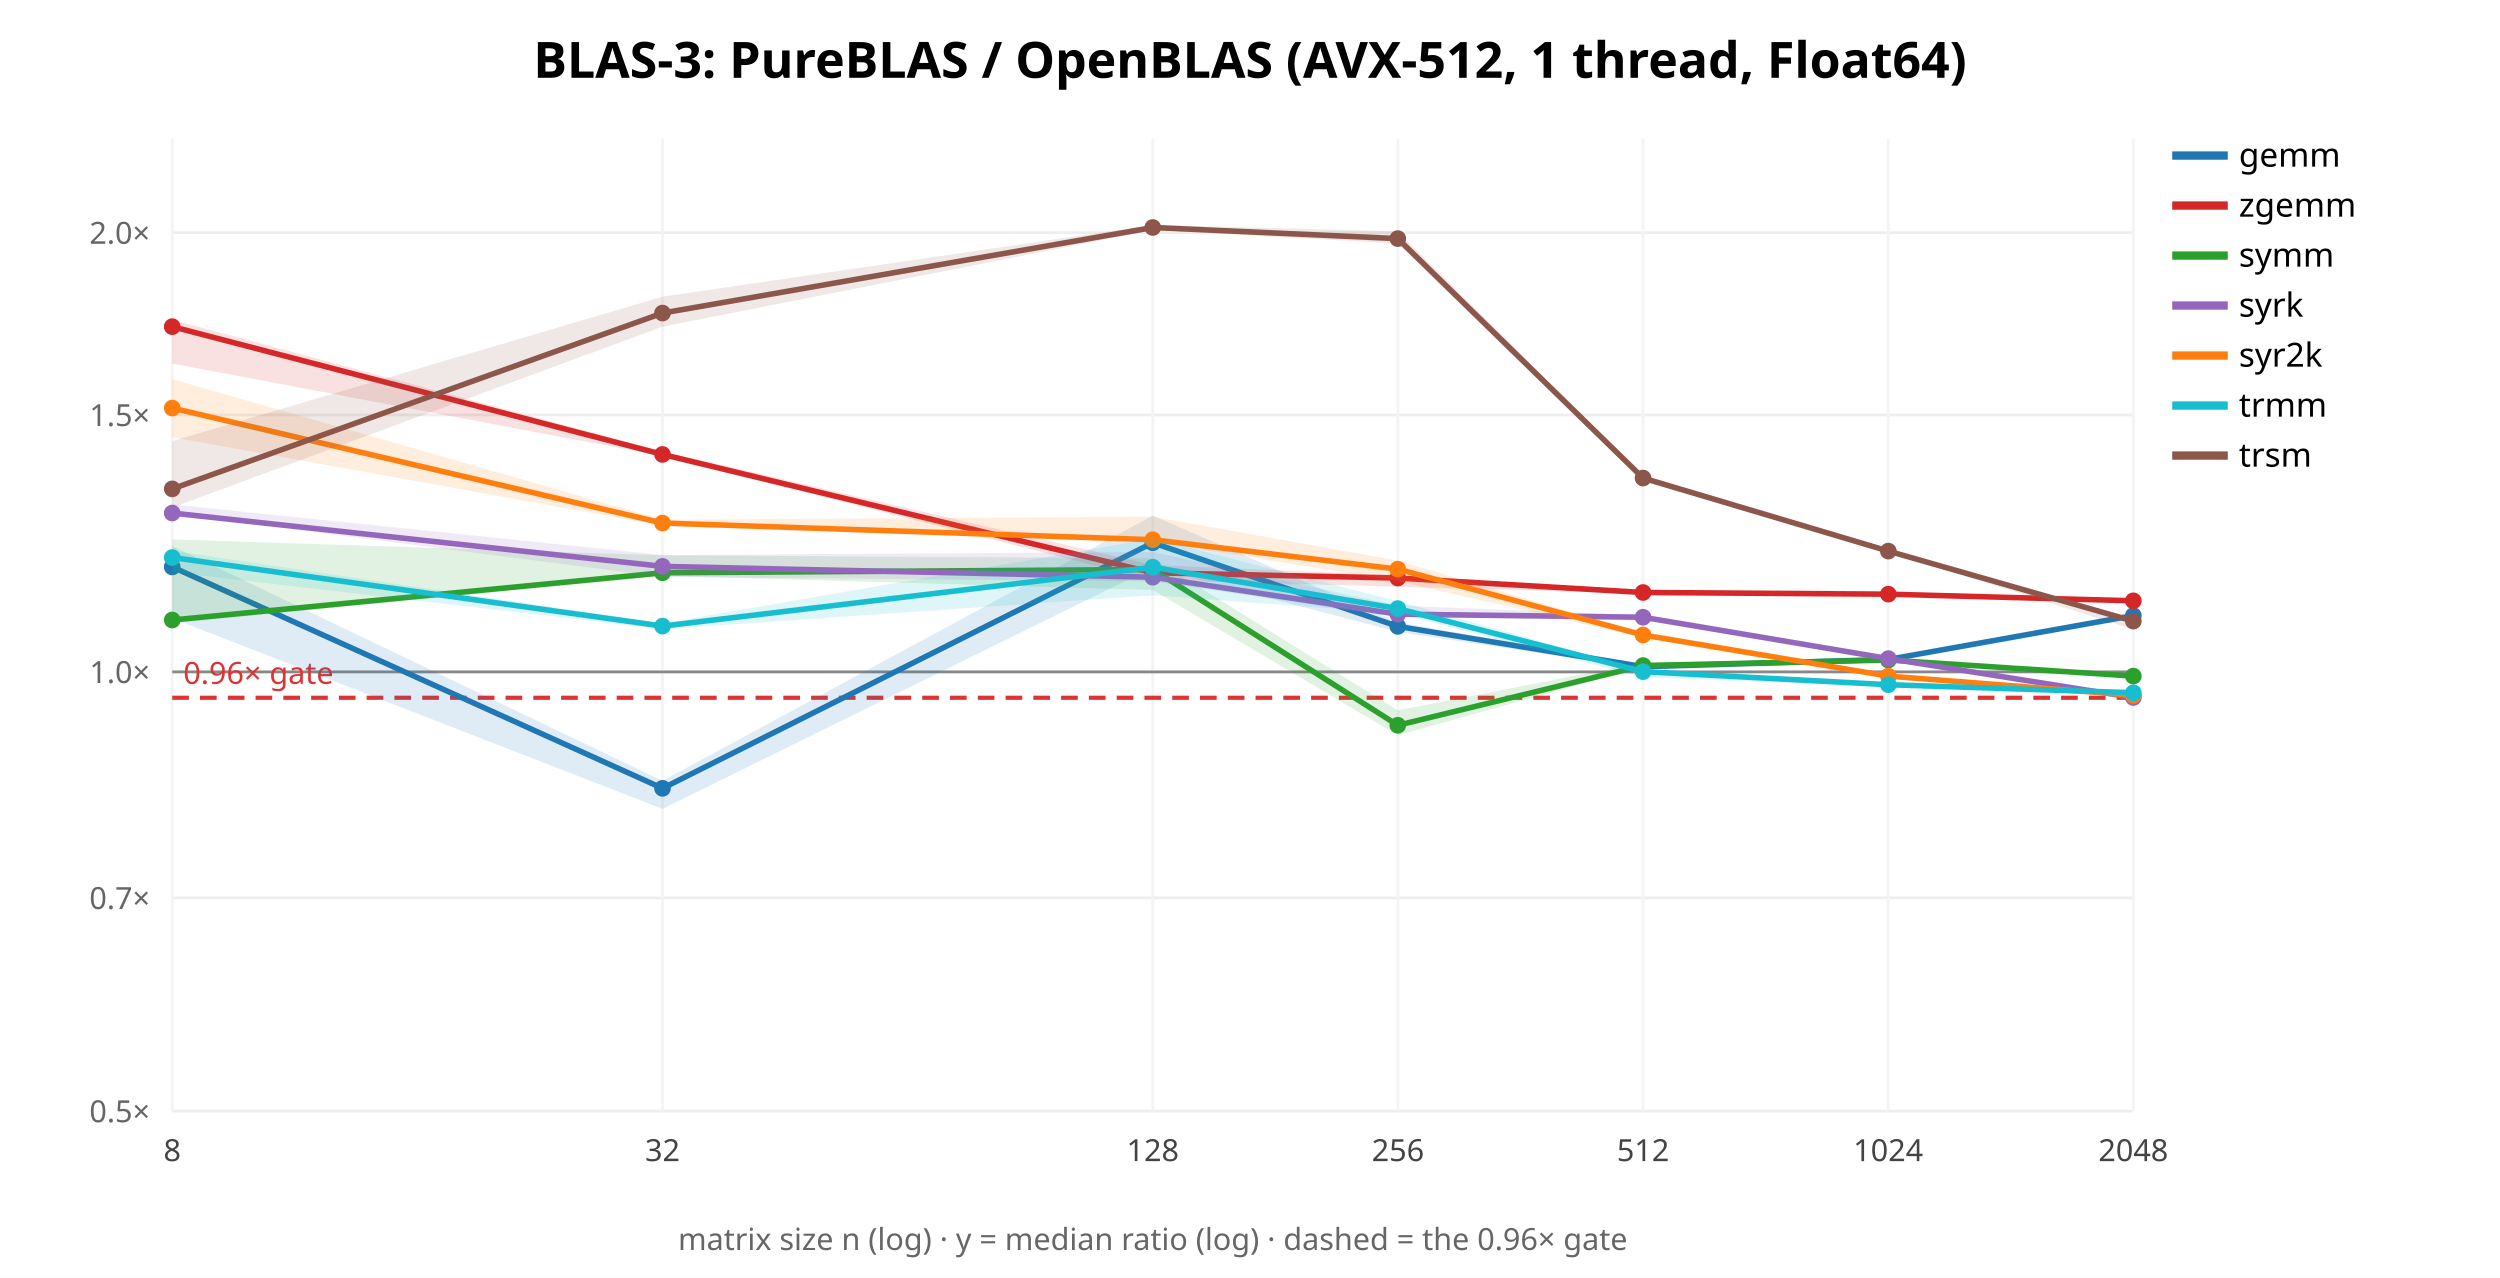
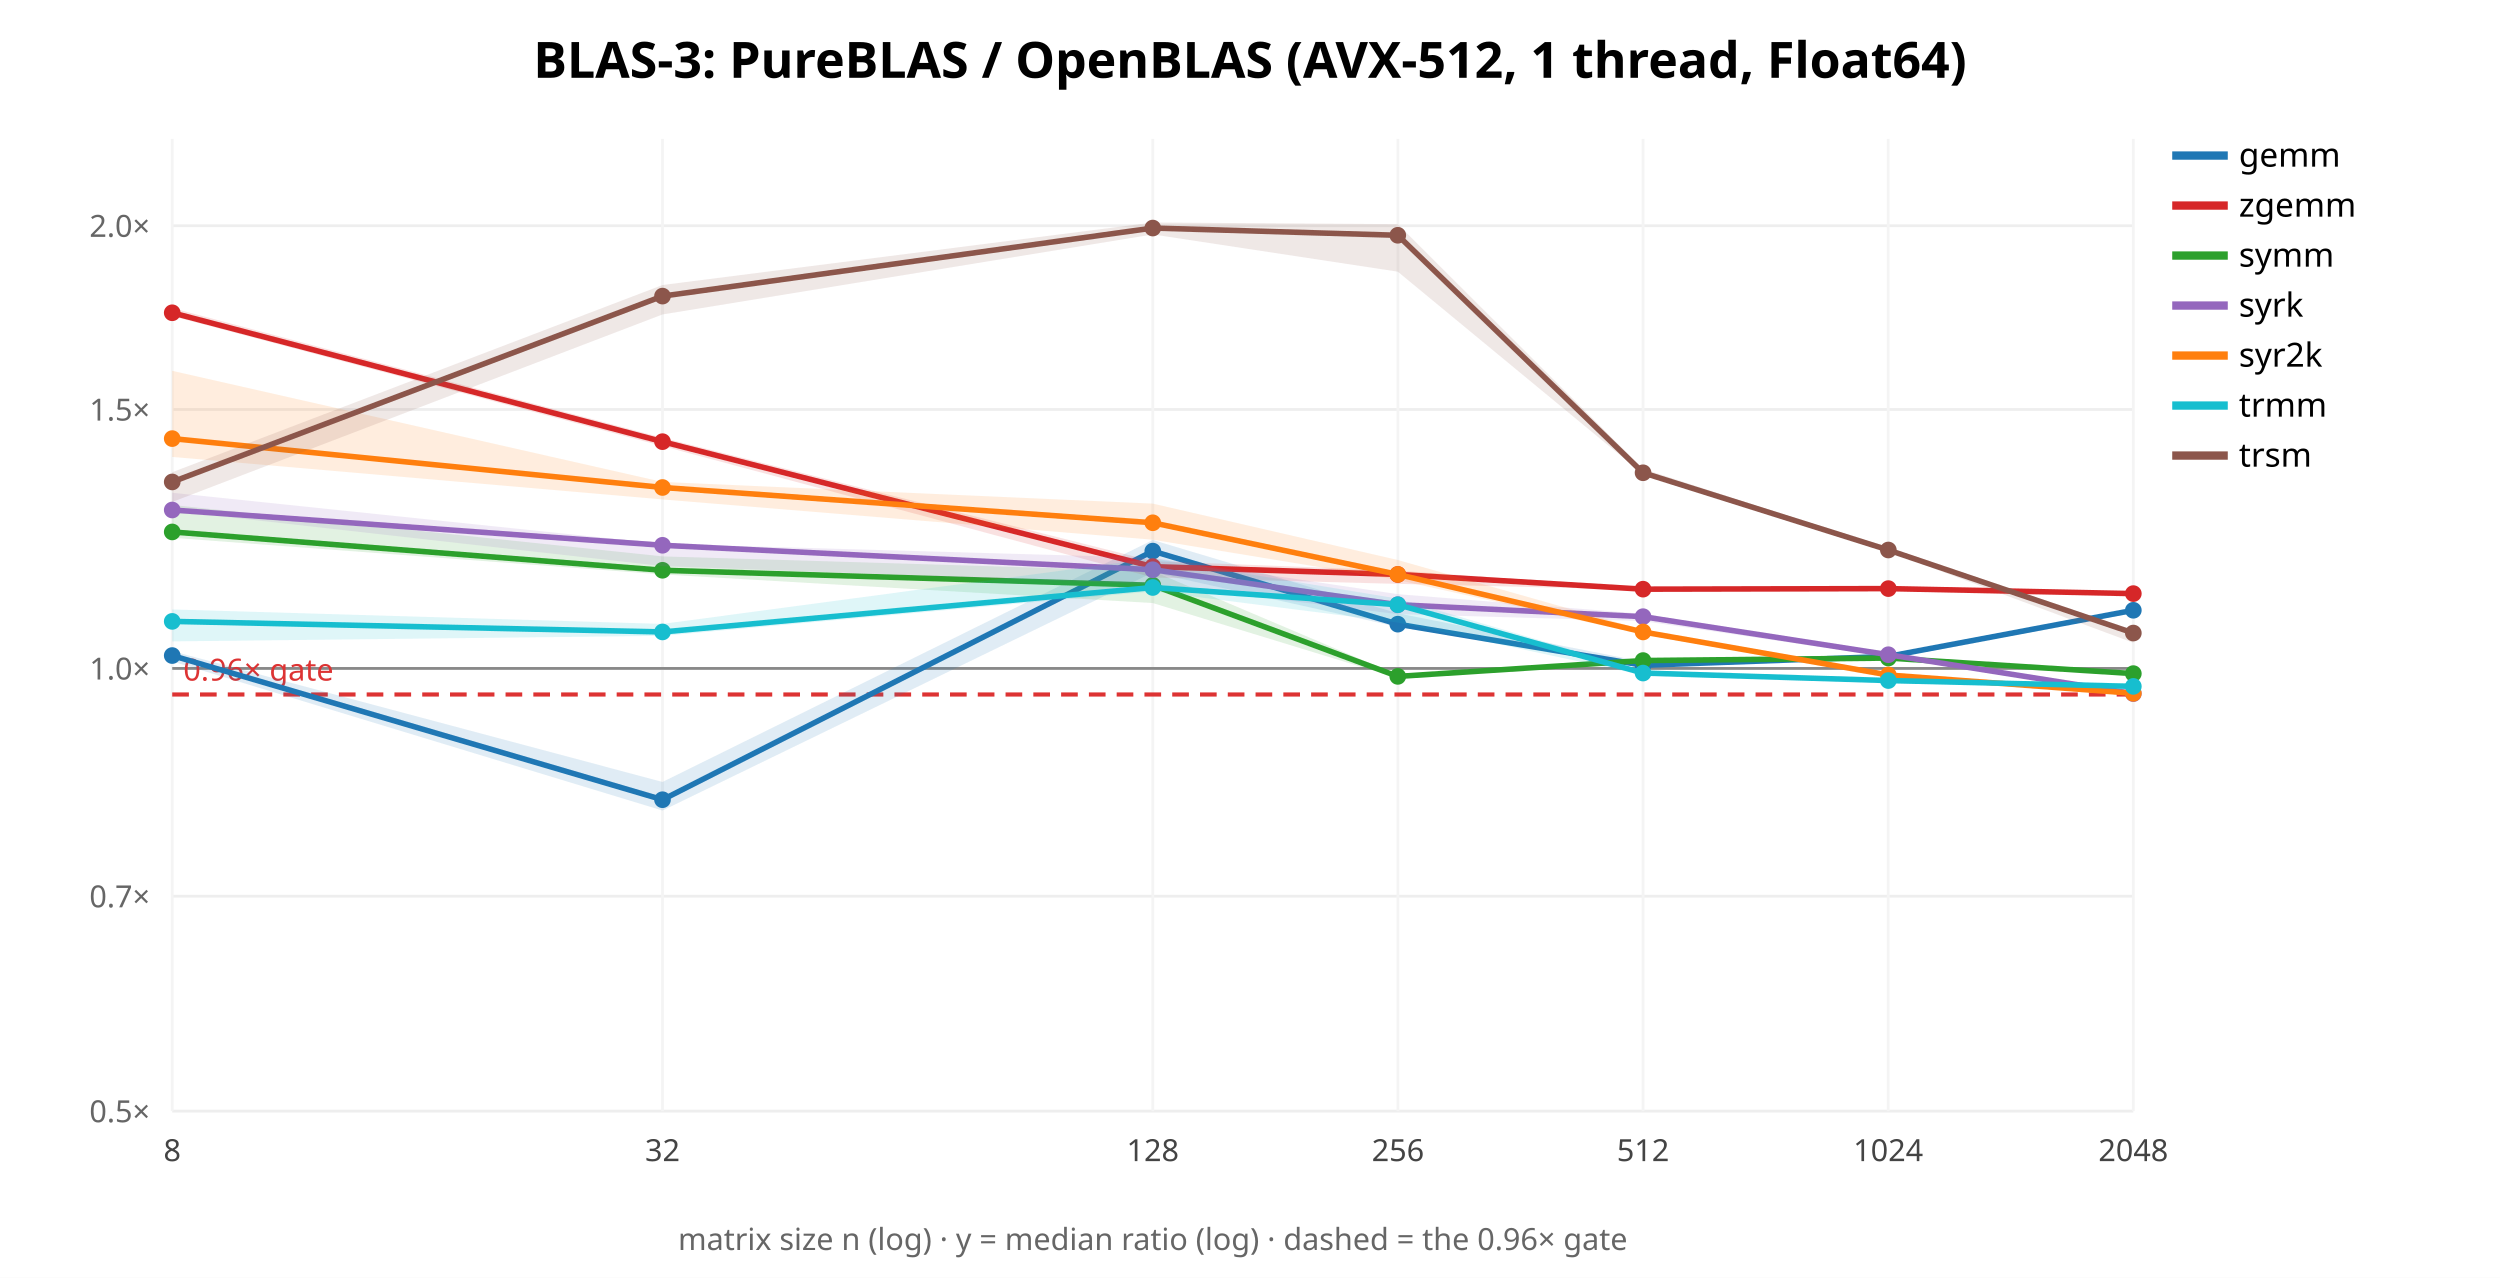
<svg xmlns="http://www.w3.org/2000/svg" width="900" height="460" font-family="sans-serif">
  <rect width="900" height="460" fill="white" />
  <text x="450.0" y="28" text-anchor="middle" font-size="18" font-weight="bold">BLAS-3: PureBLAS / OpenBLAS (AVX-512, 1 thread, Float64)</text>
  <line x1="62" y1="400.0" x2="768" y2="400.0" stroke="#eee" />
  <text x="54" y="404.0" text-anchor="end" font-size="11" fill="#666">0.5×</text>
-   <line x1="62" y1="323.245" x2="768" y2="323.245" stroke="#eee" />
-   <text x="54" y="327.245" text-anchor="end" font-size="11" fill="#666">0.7×</text>
-   <line x1="62" y1="241.881" x2="768" y2="241.881" stroke="#eee" />
-   <text x="54" y="245.881" text-anchor="end" font-size="11" fill="#666">1.0×</text>
-   <line x1="62" y1="149.387" x2="768" y2="149.387" stroke="#eee" />
-   <text x="54" y="153.387" text-anchor="end" font-size="11" fill="#666">1.5×</text>
-   <line x1="62" y1="83.762" x2="768" y2="83.762" stroke="#eee" />
-   <text x="54" y="87.762" text-anchor="end" font-size="11" fill="#666">2.0×</text>
+   <line x1="62" y1="322.638" x2="768" y2="322.638" stroke="#eee" />
+   <text x="54" y="326.638" text-anchor="end" font-size="11" fill="#666">0.7×</text>
+   <line x1="62" y1="240.632" x2="768" y2="240.632" stroke="#eee" />
+   <text x="54" y="244.632" text-anchor="end" font-size="11" fill="#666">1.0×</text>
+   <line x1="62" y1="147.408" x2="768" y2="147.408" stroke="#eee" />
+   <text x="54" y="151.408" text-anchor="end" font-size="11" fill="#666">1.5×</text>
+   <line x1="62" y1="81.264" x2="768" y2="81.264" stroke="#eee" />
+   <text x="54" y="85.264" text-anchor="end" font-size="11" fill="#666">2.0×</text>
  <line x1="62.0" y1="50" x2="62.0" y2="400" stroke="#f4f4f4" />
  <text x="62.0" y="418" text-anchor="middle" font-size="11" fill="#444">8</text>
  <line x1="238.5" y1="50" x2="238.5" y2="400" stroke="#f4f4f4" />
  <text x="238.5" y="418" text-anchor="middle" font-size="11" fill="#444">32</text>
  <line x1="415.0" y1="50" x2="415.0" y2="400" stroke="#f4f4f4" />
  <text x="415.0" y="418" text-anchor="middle" font-size="11" fill="#444">128</text>
  <line x1="503.25" y1="50" x2="503.25" y2="400" stroke="#f4f4f4" />
  <text x="503.25" y="418" text-anchor="middle" font-size="11" fill="#444">256</text>
  <line x1="591.5" y1="50" x2="591.5" y2="400" stroke="#f4f4f4" />
  <text x="591.5" y="418" text-anchor="middle" font-size="11" fill="#444">512</text>
  <line x1="679.75" y1="50" x2="679.75" y2="400" stroke="#f4f4f4" />
  <text x="679.75" y="418" text-anchor="middle" font-size="11" fill="#444">1024</text>
  <line x1="768.0" y1="50" x2="768.0" y2="400" stroke="#f4f4f4" />
  <text x="768.0" y="418" text-anchor="middle" font-size="11" fill="#444">2048</text>
-   <line x1="62" y1="241.881" x2="768" y2="241.881" stroke="#888" />
-   <line x1="62" y1="251.193" x2="768" y2="251.193" stroke="#d33" stroke-width="1.5" stroke-dasharray="6 4" />
-   <text x="66" y="246.193" font-size="11" fill="#d33">0.96× gate</text>
-   <polygon points="62.0,196.6 238.5,281.1 415.0,185.6 503.2,224.0 591.5,239.4 679.8,237.3 768.0,221.4 768.0,221.7 679.8,238.1 591.5,240.7 503.2,227.5 415.0,204.3 238.5,291.2 62.0,222.6" fill="#1f77b4" opacity="0.14" stroke="none" />
-   <polyline points="62.0,204.1 238.5,283.8 415.0,195.4 503.2,225.5 591.5,240.0 679.8,237.4 768.0,221.6" fill="none" stroke="#1f77b4" stroke-width="2" />
-   <circle cx="62.0" cy="204.1" r="3" fill="#1f77b4" />
-   <circle cx="238.5" cy="283.8" r="3" fill="#1f77b4" />
-   <circle cx="415.0" cy="195.4" r="3" fill="#1f77b4" />
-   <circle cx="503.2" cy="225.5" r="3" fill="#1f77b4" />
-   <circle cx="591.5" cy="240.0" r="3" fill="#1f77b4" />
-   <circle cx="679.8" cy="237.4" r="3" fill="#1f77b4" />
-   <circle cx="768.0" cy="221.6" r="3" fill="#1f77b4" />
+   <line x1="62" y1="240.632" x2="768" y2="240.632" stroke="#888" />
+   <line x1="62" y1="250.018" x2="768" y2="250.018" stroke="#d33" stroke-width="1.5" stroke-dasharray="6 4" />
+   <text x="66" y="245.018" font-size="11" fill="#d33">0.96× gate</text>
+   <polygon points="62.0,234.4 238.5,281.5 415.0,194.4 503.2,220.8 591.5,238.2 679.8,236.0 768.0,219.7 768.0,219.8 679.8,236.7 591.5,240.3 503.2,225.7 415.0,206.1 238.5,291.8 62.0,238.1" fill="#1f77b4" opacity="0.14" stroke="none" />
+   <polyline points="62.0,236.0 238.5,287.9 415.0,198.4 503.2,224.7 591.5,239.5 679.8,236.3 768.0,219.7" fill="none" stroke="#1f77b4" stroke-width="2" />
+   <circle cx="62.0" cy="236.0" r="3" fill="#1f77b4" />
+   <circle cx="238.5" cy="287.9" r="3" fill="#1f77b4" />
+   <circle cx="415.0" cy="198.4" r="3" fill="#1f77b4" />
+   <circle cx="503.2" cy="224.7" r="3" fill="#1f77b4" />
+   <circle cx="591.5" cy="239.5" r="3" fill="#1f77b4" />
+   <circle cx="679.8" cy="236.3" r="3" fill="#1f77b4" />
+   <circle cx="768.0" cy="219.7" r="3" fill="#1f77b4" />
  <line x1="782" y1="56" x2="802" y2="56" stroke="#1f77b4" stroke-width="3" />
  <text x="806" y="60" font-size="12">gemm</text>
-   <polygon points="62.0,115.1 238.5,162.5 415.0,203.4 503.2,207.1 591.5,213.1 679.8,213.5 768.0,215.9 768.0,216.4 679.8,214.1 591.5,213.7 503.2,211.2 415.0,208.9 238.5,164.2 62.0,130.9" fill="#d62728" opacity="0.14" stroke="none" />
-   <polyline points="62.0,117.6 238.5,163.6 415.0,206.2 503.2,208.1 591.5,213.3 679.8,213.9 768.0,216.3" fill="none" stroke="#d62728" stroke-width="2" />
-   <circle cx="62.0" cy="117.6" r="3" fill="#d62728" />
-   <circle cx="238.5" cy="163.6" r="3" fill="#d62728" />
-   <circle cx="415.0" cy="206.2" r="3" fill="#d62728" />
-   <circle cx="503.2" cy="208.1" r="3" fill="#d62728" />
-   <circle cx="591.5" cy="213.3" r="3" fill="#d62728" />
-   <circle cx="679.8" cy="213.9" r="3" fill="#d62728" />
-   <circle cx="768.0" cy="216.3" r="3" fill="#d62728" />
+   <polygon points="62.0,110.9 238.5,157.6 415.0,202.0 503.2,205.4 591.5,211.8 679.8,211.5 768.0,213.5 768.0,214.0 679.8,212.5 591.5,212.3 503.2,210.2 415.0,207.9 238.5,160.6 62.0,113.8" fill="#d62728" opacity="0.14" stroke="none" />
+   <polyline points="62.0,112.6 238.5,159.0 415.0,204.0 503.2,206.8 591.5,212.1 679.8,211.9 768.0,213.7" fill="none" stroke="#d62728" stroke-width="2" />
+   <circle cx="62.0" cy="112.6" r="3" fill="#d62728" />
+   <circle cx="238.5" cy="159.0" r="3" fill="#d62728" />
+   <circle cx="415.0" cy="204.0" r="3" fill="#d62728" />
+   <circle cx="503.2" cy="206.8" r="3" fill="#d62728" />
+   <circle cx="591.5" cy="212.1" r="3" fill="#d62728" />
+   <circle cx="679.8" cy="211.9" r="3" fill="#d62728" />
+   <circle cx="768.0" cy="213.7" r="3" fill="#d62728" />
  <line x1="782" y1="74" x2="802" y2="74" stroke="#d62728" stroke-width="3" />
  <text x="806" y="78" font-size="12">zgemm</text>
-   <polygon points="62.0,194.2 238.5,199.9 415.0,201.0 503.2,255.7 591.5,238.5 679.8,237.3 768.0,243.3 768.0,243.5 679.8,237.9 591.5,240.1 503.2,264.7 415.0,212.4 238.5,207.3 62.0,224.4" fill="#2ca02c" opacity="0.14" stroke="none" />
-   <polyline points="62.0,223.2 238.5,206.2 415.0,205.0 503.2,261.1 591.5,239.6 679.8,237.6 768.0,243.4" fill="none" stroke="#2ca02c" stroke-width="2" />
-   <circle cx="62.0" cy="223.2" r="3" fill="#2ca02c" />
-   <circle cx="238.5" cy="206.2" r="3" fill="#2ca02c" />
-   <circle cx="415.0" cy="205.0" r="3" fill="#2ca02c" />
-   <circle cx="503.2" cy="261.1" r="3" fill="#2ca02c" />
-   <circle cx="591.5" cy="239.6" r="3" fill="#2ca02c" />
-   <circle cx="679.8" cy="237.6" r="3" fill="#2ca02c" />
-   <circle cx="768.0" cy="243.4" r="3" fill="#2ca02c" />
+   <polygon points="62.0,181.8 238.5,200.3 415.0,205.6 503.2,243.0 591.5,237.6 679.8,236.0 768.0,242.5 768.0,242.7 679.8,237.1 591.5,238.0 503.2,244.1 415.0,217.1 238.5,206.8 62.0,193.6" fill="#2ca02c" opacity="0.14" stroke="none" />
+   <polyline points="62.0,191.5 238.5,205.3 415.0,210.7 503.2,243.5 591.5,237.8 679.8,236.9 768.0,242.5" fill="none" stroke="#2ca02c" stroke-width="2" />
+   <circle cx="62.0" cy="191.5" r="3" fill="#2ca02c" />
+   <circle cx="238.5" cy="205.3" r="3" fill="#2ca02c" />
+   <circle cx="415.0" cy="210.7" r="3" fill="#2ca02c" />
+   <circle cx="503.2" cy="243.5" r="3" fill="#2ca02c" />
+   <circle cx="591.5" cy="237.8" r="3" fill="#2ca02c" />
+   <circle cx="679.8" cy="236.9" r="3" fill="#2ca02c" />
+   <circle cx="768.0" cy="242.5" r="3" fill="#2ca02c" />
  <line x1="782" y1="92" x2="802" y2="92" stroke="#2ca02c" stroke-width="3" />
  <text x="806" y="96" font-size="12">symm</text>
-   <polygon points="62.0,181.6 238.5,199.8 415.0,198.7 503.2,218.0 591.5,221.5 679.8,236.6 768.0,250.8 768.0,251.4 679.8,237.3 591.5,223.4 503.2,222.2 415.0,209.3 238.5,207.7 62.0,185.0" fill="#9467bd" opacity="0.14" stroke="none" />
-   <polyline points="62.0,184.7 238.5,203.9 415.0,207.8 503.2,221.1 591.5,222.2 679.8,237.1 768.0,251.1" fill="none" stroke="#9467bd" stroke-width="2" />
-   <circle cx="62.0" cy="184.7" r="3" fill="#9467bd" />
-   <circle cx="238.5" cy="203.9" r="3" fill="#9467bd" />
-   <circle cx="415.0" cy="207.8" r="3" fill="#9467bd" />
-   <circle cx="503.2" cy="221.1" r="3" fill="#9467bd" />
-   <circle cx="591.5" cy="222.2" r="3" fill="#9467bd" />
-   <circle cx="679.8" cy="237.1" r="3" fill="#9467bd" />
-   <circle cx="768.0" cy="251.1" r="3" fill="#9467bd" />
+   <polygon points="62.0,177.4 238.5,195.8 415.0,200.8 503.2,213.9 591.5,221.0 679.8,235.5 768.0,249.3 768.0,250.0 679.8,236.5 591.5,223.6 503.2,221.1 415.0,210.3 238.5,203.8 62.0,183.9" fill="#9467bd" opacity="0.14" stroke="none" />
+   <polyline points="62.0,183.6 238.5,196.3 415.0,205.1 503.2,217.7 591.5,222.0 679.8,235.7 768.0,249.7" fill="none" stroke="#9467bd" stroke-width="2" />
+   <circle cx="62.0" cy="183.6" r="3" fill="#9467bd" />
+   <circle cx="238.5" cy="196.3" r="3" fill="#9467bd" />
+   <circle cx="415.0" cy="205.1" r="3" fill="#9467bd" />
+   <circle cx="503.2" cy="217.7" r="3" fill="#9467bd" />
+   <circle cx="591.5" cy="222.0" r="3" fill="#9467bd" />
+   <circle cx="679.8" cy="235.7" r="3" fill="#9467bd" />
+   <circle cx="768.0" cy="249.7" r="3" fill="#9467bd" />
  <line x1="782" y1="110" x2="802" y2="110" stroke="#9467bd" stroke-width="3" />
  <text x="806" y="114" font-size="12">syrk</text>
-   <polygon points="62.0,136.5 238.5,187.1 415.0,186.0 503.2,201.8 591.5,228.1 679.8,243.3 768.0,250.2 768.0,250.4 679.8,243.8 591.5,229.6 503.2,209.2 415.0,194.9 238.5,189.2 62.0,157.4" fill="#ff7f0e" opacity="0.14" stroke="none" />
-   <polyline points="62.0,146.9 238.5,188.3 415.0,194.3 503.2,204.9 591.5,228.6 679.8,243.4 768.0,250.3" fill="none" stroke="#ff7f0e" stroke-width="2" />
-   <circle cx="62.0" cy="146.9" r="3" fill="#ff7f0e" />
-   <circle cx="238.5" cy="188.3" r="3" fill="#ff7f0e" />
-   <circle cx="415.0" cy="194.3" r="3" fill="#ff7f0e" />
-   <circle cx="503.2" cy="204.9" r="3" fill="#ff7f0e" />
-   <circle cx="591.5" cy="228.6" r="3" fill="#ff7f0e" />
-   <circle cx="679.8" cy="243.4" r="3" fill="#ff7f0e" />
-   <circle cx="768.0" cy="250.3" r="3" fill="#ff7f0e" />
+   <polygon points="62.0,133.5 238.5,173.5 415.0,181.3 503.2,201.6 591.5,226.7 679.8,242.5 768.0,249.5 768.0,249.8 679.8,244.1 591.5,228.4 503.2,208.8 415.0,194.3 238.5,179.8 62.0,164.5" fill="#ff7f0e" opacity="0.14" stroke="none" />
+   <polyline points="62.0,157.9 238.5,175.5 415.0,188.2 503.2,206.8 591.5,227.5 679.8,243.0 768.0,249.6" fill="none" stroke="#ff7f0e" stroke-width="2" />
+   <circle cx="62.0" cy="157.9" r="3" fill="#ff7f0e" />
+   <circle cx="238.5" cy="175.5" r="3" fill="#ff7f0e" />
+   <circle cx="415.0" cy="188.2" r="3" fill="#ff7f0e" />
+   <circle cx="503.2" cy="206.8" r="3" fill="#ff7f0e" />
+   <circle cx="591.5" cy="227.5" r="3" fill="#ff7f0e" />
+   <circle cx="679.8" cy="243.0" r="3" fill="#ff7f0e" />
+   <circle cx="768.0" cy="249.6" r="3" fill="#ff7f0e" />
  <line x1="782" y1="128" x2="802" y2="128" stroke="#ff7f0e" stroke-width="3" />
  <text x="806" y="132" font-size="12">syr2k</text>
-   <polygon points="62.0,198.3 238.5,224.4 415.0,193.9 503.2,216.4 591.5,241.3 679.8,246.0 768.0,249.0 768.0,250.1 679.8,246.9 591.5,243.9 503.2,220.8 415.0,214.3 238.5,226.5 62.0,206.0" fill="#17becf" opacity="0.14" stroke="none" />
-   <polyline points="62.0,200.7 238.5,225.4 415.0,204.2 503.2,219.1 591.5,241.8 679.8,246.5 768.0,249.4" fill="none" stroke="#17becf" stroke-width="2" />
-   <circle cx="62.0" cy="200.7" r="3" fill="#17becf" />
-   <circle cx="238.5" cy="225.4" r="3" fill="#17becf" />
-   <circle cx="415.0" cy="204.2" r="3" fill="#17becf" />
-   <circle cx="503.2" cy="219.1" r="3" fill="#17becf" />
-   <circle cx="591.5" cy="241.8" r="3" fill="#17becf" />
-   <circle cx="679.8" cy="246.5" r="3" fill="#17becf" />
-   <circle cx="768.0" cy="249.4" r="3" fill="#17becf" />
+   <polygon points="62.0,219.4 238.5,224.6 415.0,201.0 503.2,215.5 591.5,241.4 679.8,244.6 768.0,246.0 768.0,247.5 679.8,245.8 591.5,243.1 503.2,224.1 415.0,212.9 238.5,228.9 62.0,230.9" fill="#17becf" opacity="0.14" stroke="none" />
+   <polyline points="62.0,223.7 238.5,227.5 415.0,211.5 503.2,217.7 591.5,242.3 679.8,245.0 768.0,247.1" fill="none" stroke="#17becf" stroke-width="2" />
+   <circle cx="62.0" cy="223.7" r="3" fill="#17becf" />
+   <circle cx="238.5" cy="227.5" r="3" fill="#17becf" />
+   <circle cx="415.0" cy="211.5" r="3" fill="#17becf" />
+   <circle cx="503.2" cy="217.7" r="3" fill="#17becf" />
+   <circle cx="591.5" cy="242.3" r="3" fill="#17becf" />
+   <circle cx="679.8" cy="245.0" r="3" fill="#17becf" />
+   <circle cx="768.0" cy="247.1" r="3" fill="#17becf" />
  <line x1="782" y1="146" x2="802" y2="146" stroke="#17becf" stroke-width="3" />
  <text x="806" y="150" font-size="12">trmm</text>
-   <polygon points="62.0,158.8 238.5,106.8 415.0,81.0 503.2,83.3 591.5,171.4 679.8,198.0 768.0,222.6 768.0,226.6 679.8,198.6 591.5,173.4 503.2,87.7 415.0,82.8 238.5,117.6 62.0,182.7" fill="#8c564b" opacity="0.14" stroke="none" />
-   <polyline points="62.0,176.0 238.5,112.7 415.0,81.9 503.2,85.9 591.5,172.1 679.8,198.4 768.0,223.6" fill="none" stroke="#8c564b" stroke-width="2" />
-   <circle cx="62.0" cy="176.0" r="3" fill="#8c564b" />
-   <circle cx="238.5" cy="112.7" r="3" fill="#8c564b" />
-   <circle cx="415.0" cy="81.9" r="3" fill="#8c564b" />
-   <circle cx="503.2" cy="85.9" r="3" fill="#8c564b" />
-   <circle cx="591.5" cy="172.1" r="3" fill="#8c564b" />
-   <circle cx="679.8" cy="198.4" r="3" fill="#8c564b" />
-   <circle cx="768.0" cy="223.6" r="3" fill="#8c564b" />
+   <polygon points="62.0,170.0 238.5,102.6 415.0,80.1 503.2,80.7 591.5,168.8 679.8,197.4 768.0,227.6 768.0,231.4 679.8,198.6 591.5,170.7 503.2,97.8 415.0,84.4 238.5,113.2 62.0,180.7" fill="#8c564b" opacity="0.14" stroke="none" />
+   <polyline points="62.0,173.5 238.5,106.6 415.0,82.1 503.2,84.7 591.5,170.2 679.8,198.0 768.0,227.9" fill="none" stroke="#8c564b" stroke-width="2" />
+   <circle cx="62.0" cy="173.5" r="3" fill="#8c564b" />
+   <circle cx="238.5" cy="106.6" r="3" fill="#8c564b" />
+   <circle cx="415.0" cy="82.1" r="3" fill="#8c564b" />
+   <circle cx="503.2" cy="84.7" r="3" fill="#8c564b" />
+   <circle cx="591.5" cy="170.2" r="3" fill="#8c564b" />
+   <circle cx="679.8" cy="198.0" r="3" fill="#8c564b" />
+   <circle cx="768.0" cy="227.9" r="3" fill="#8c564b" />
  <line x1="782" y1="164" x2="802" y2="164" stroke="#8c564b" stroke-width="3" />
  <text x="806" y="168" font-size="12">trsm</text>
  <text x="415.0" y="450" text-anchor="middle" font-size="11" fill="#666">matrix size n (log) · y = median ratio (log) · dashed = the 0.96× gate</text>
</svg>
